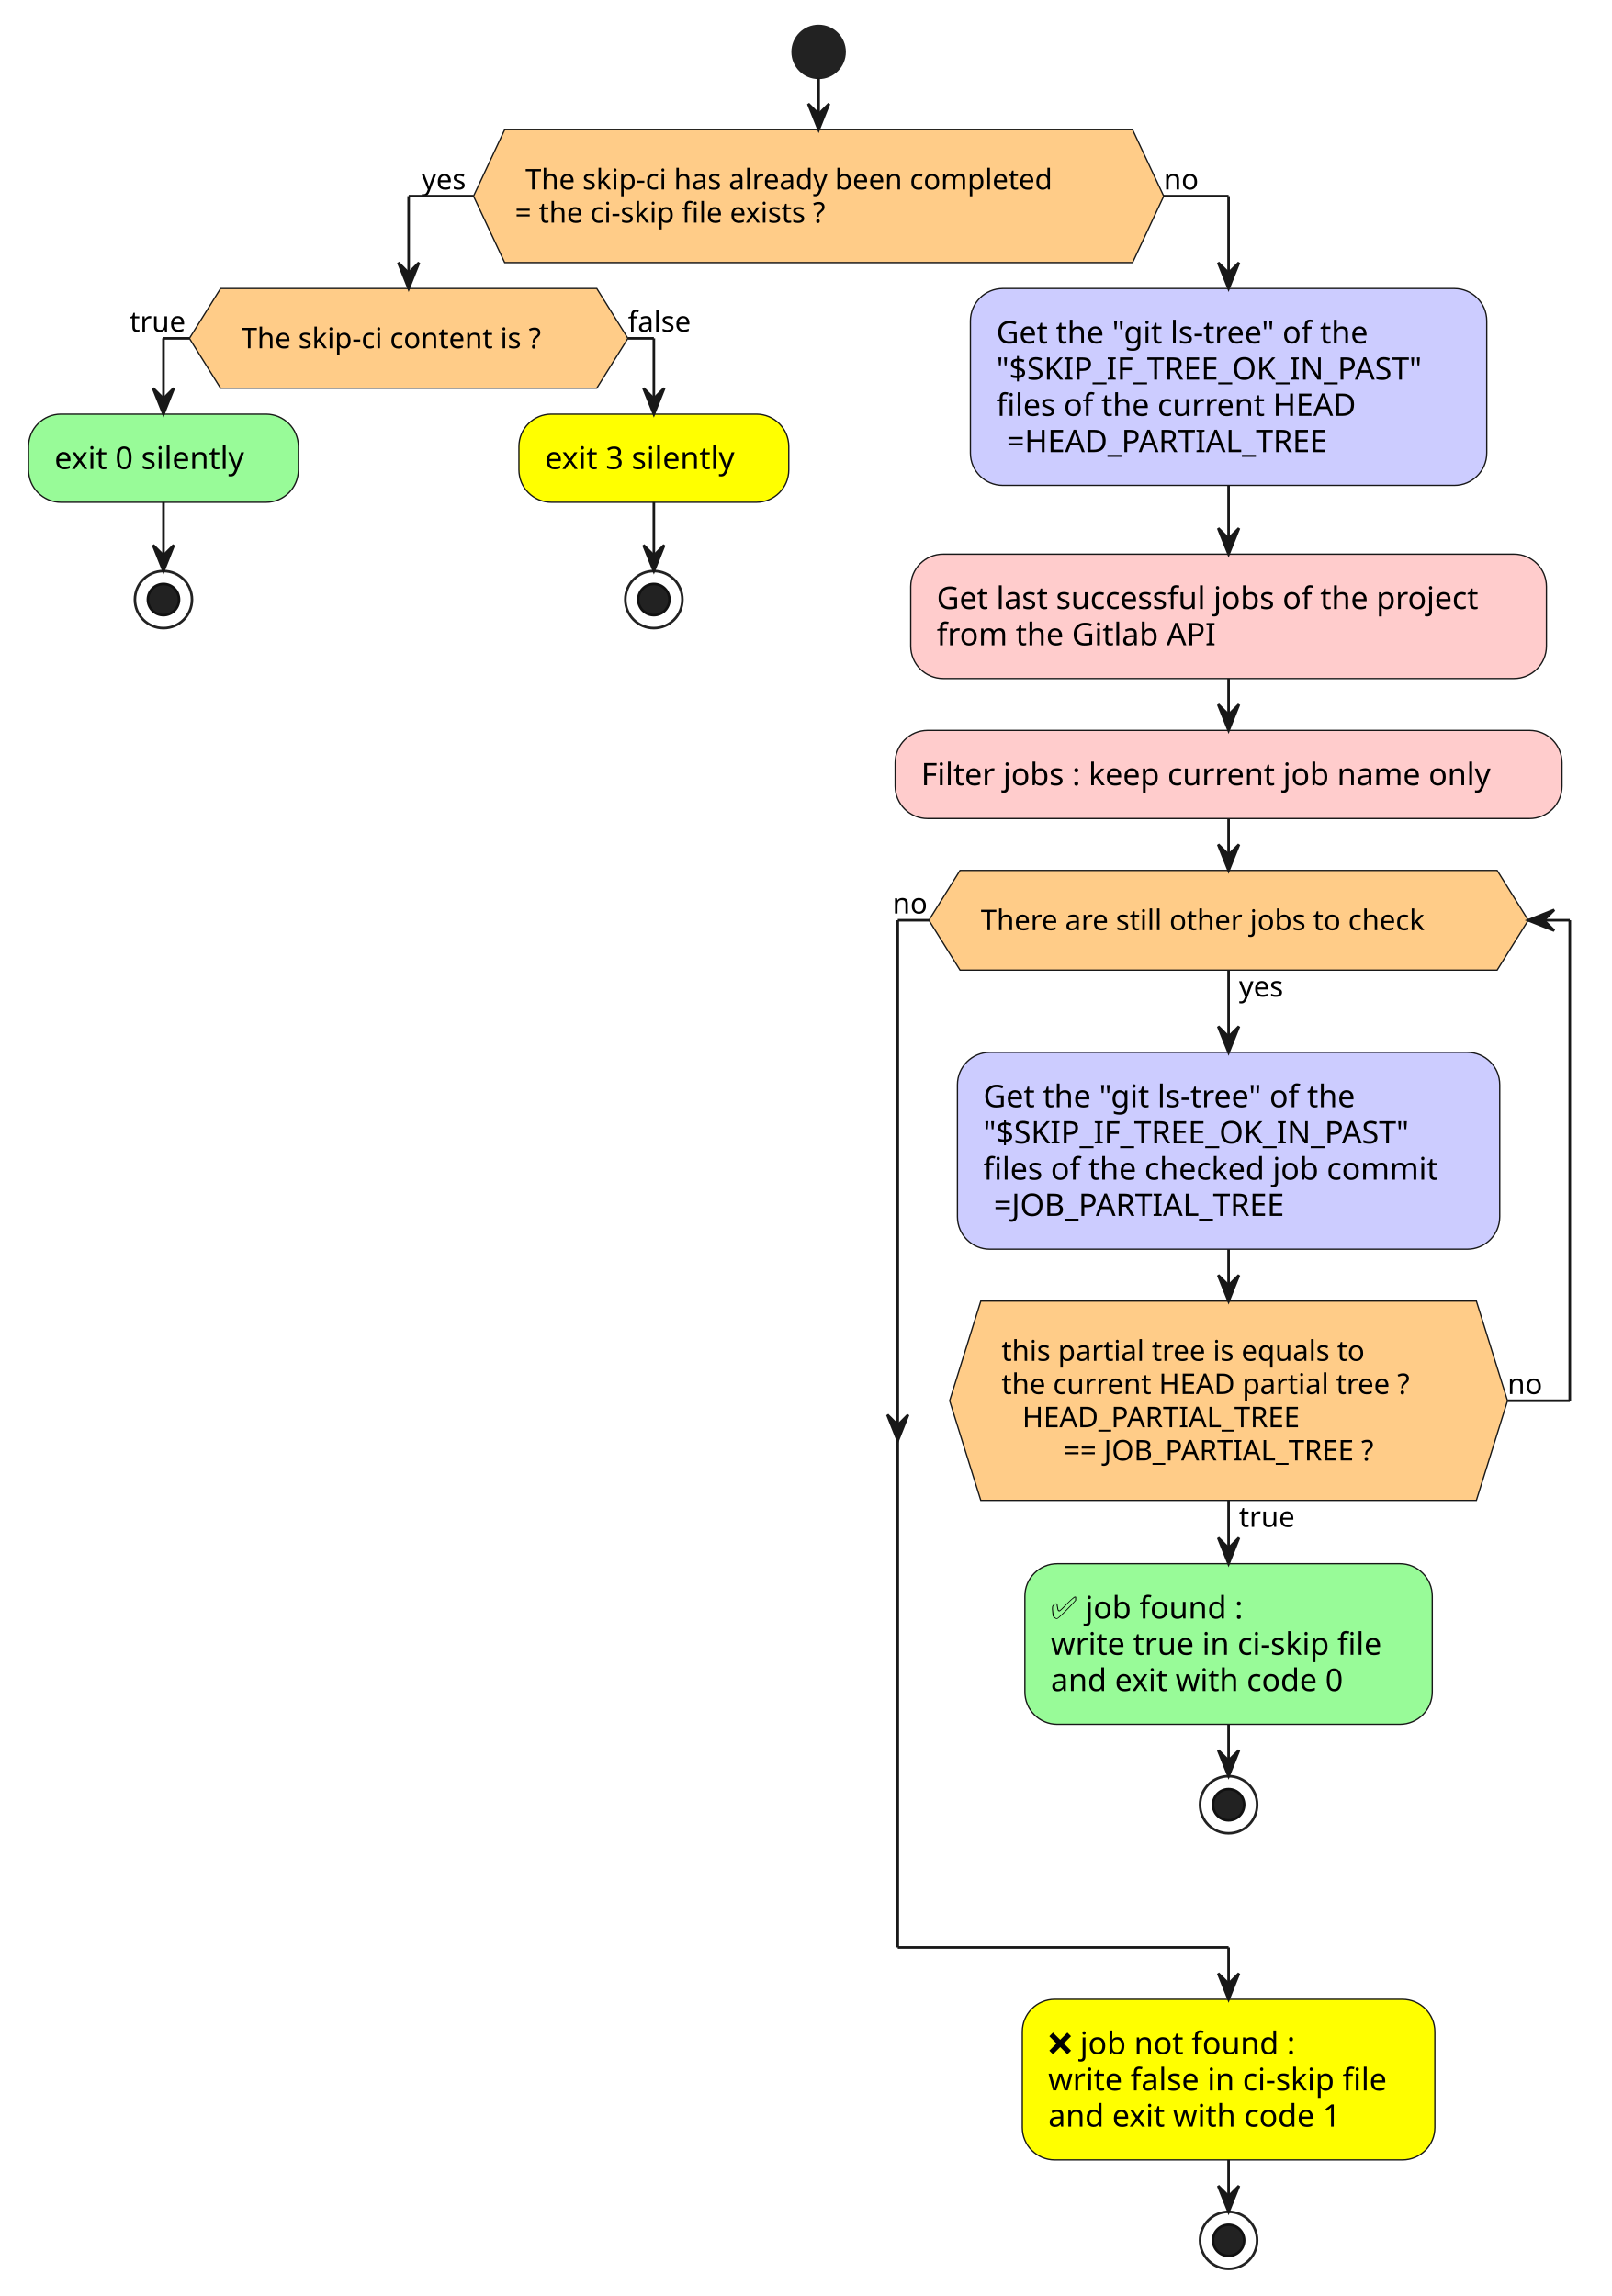
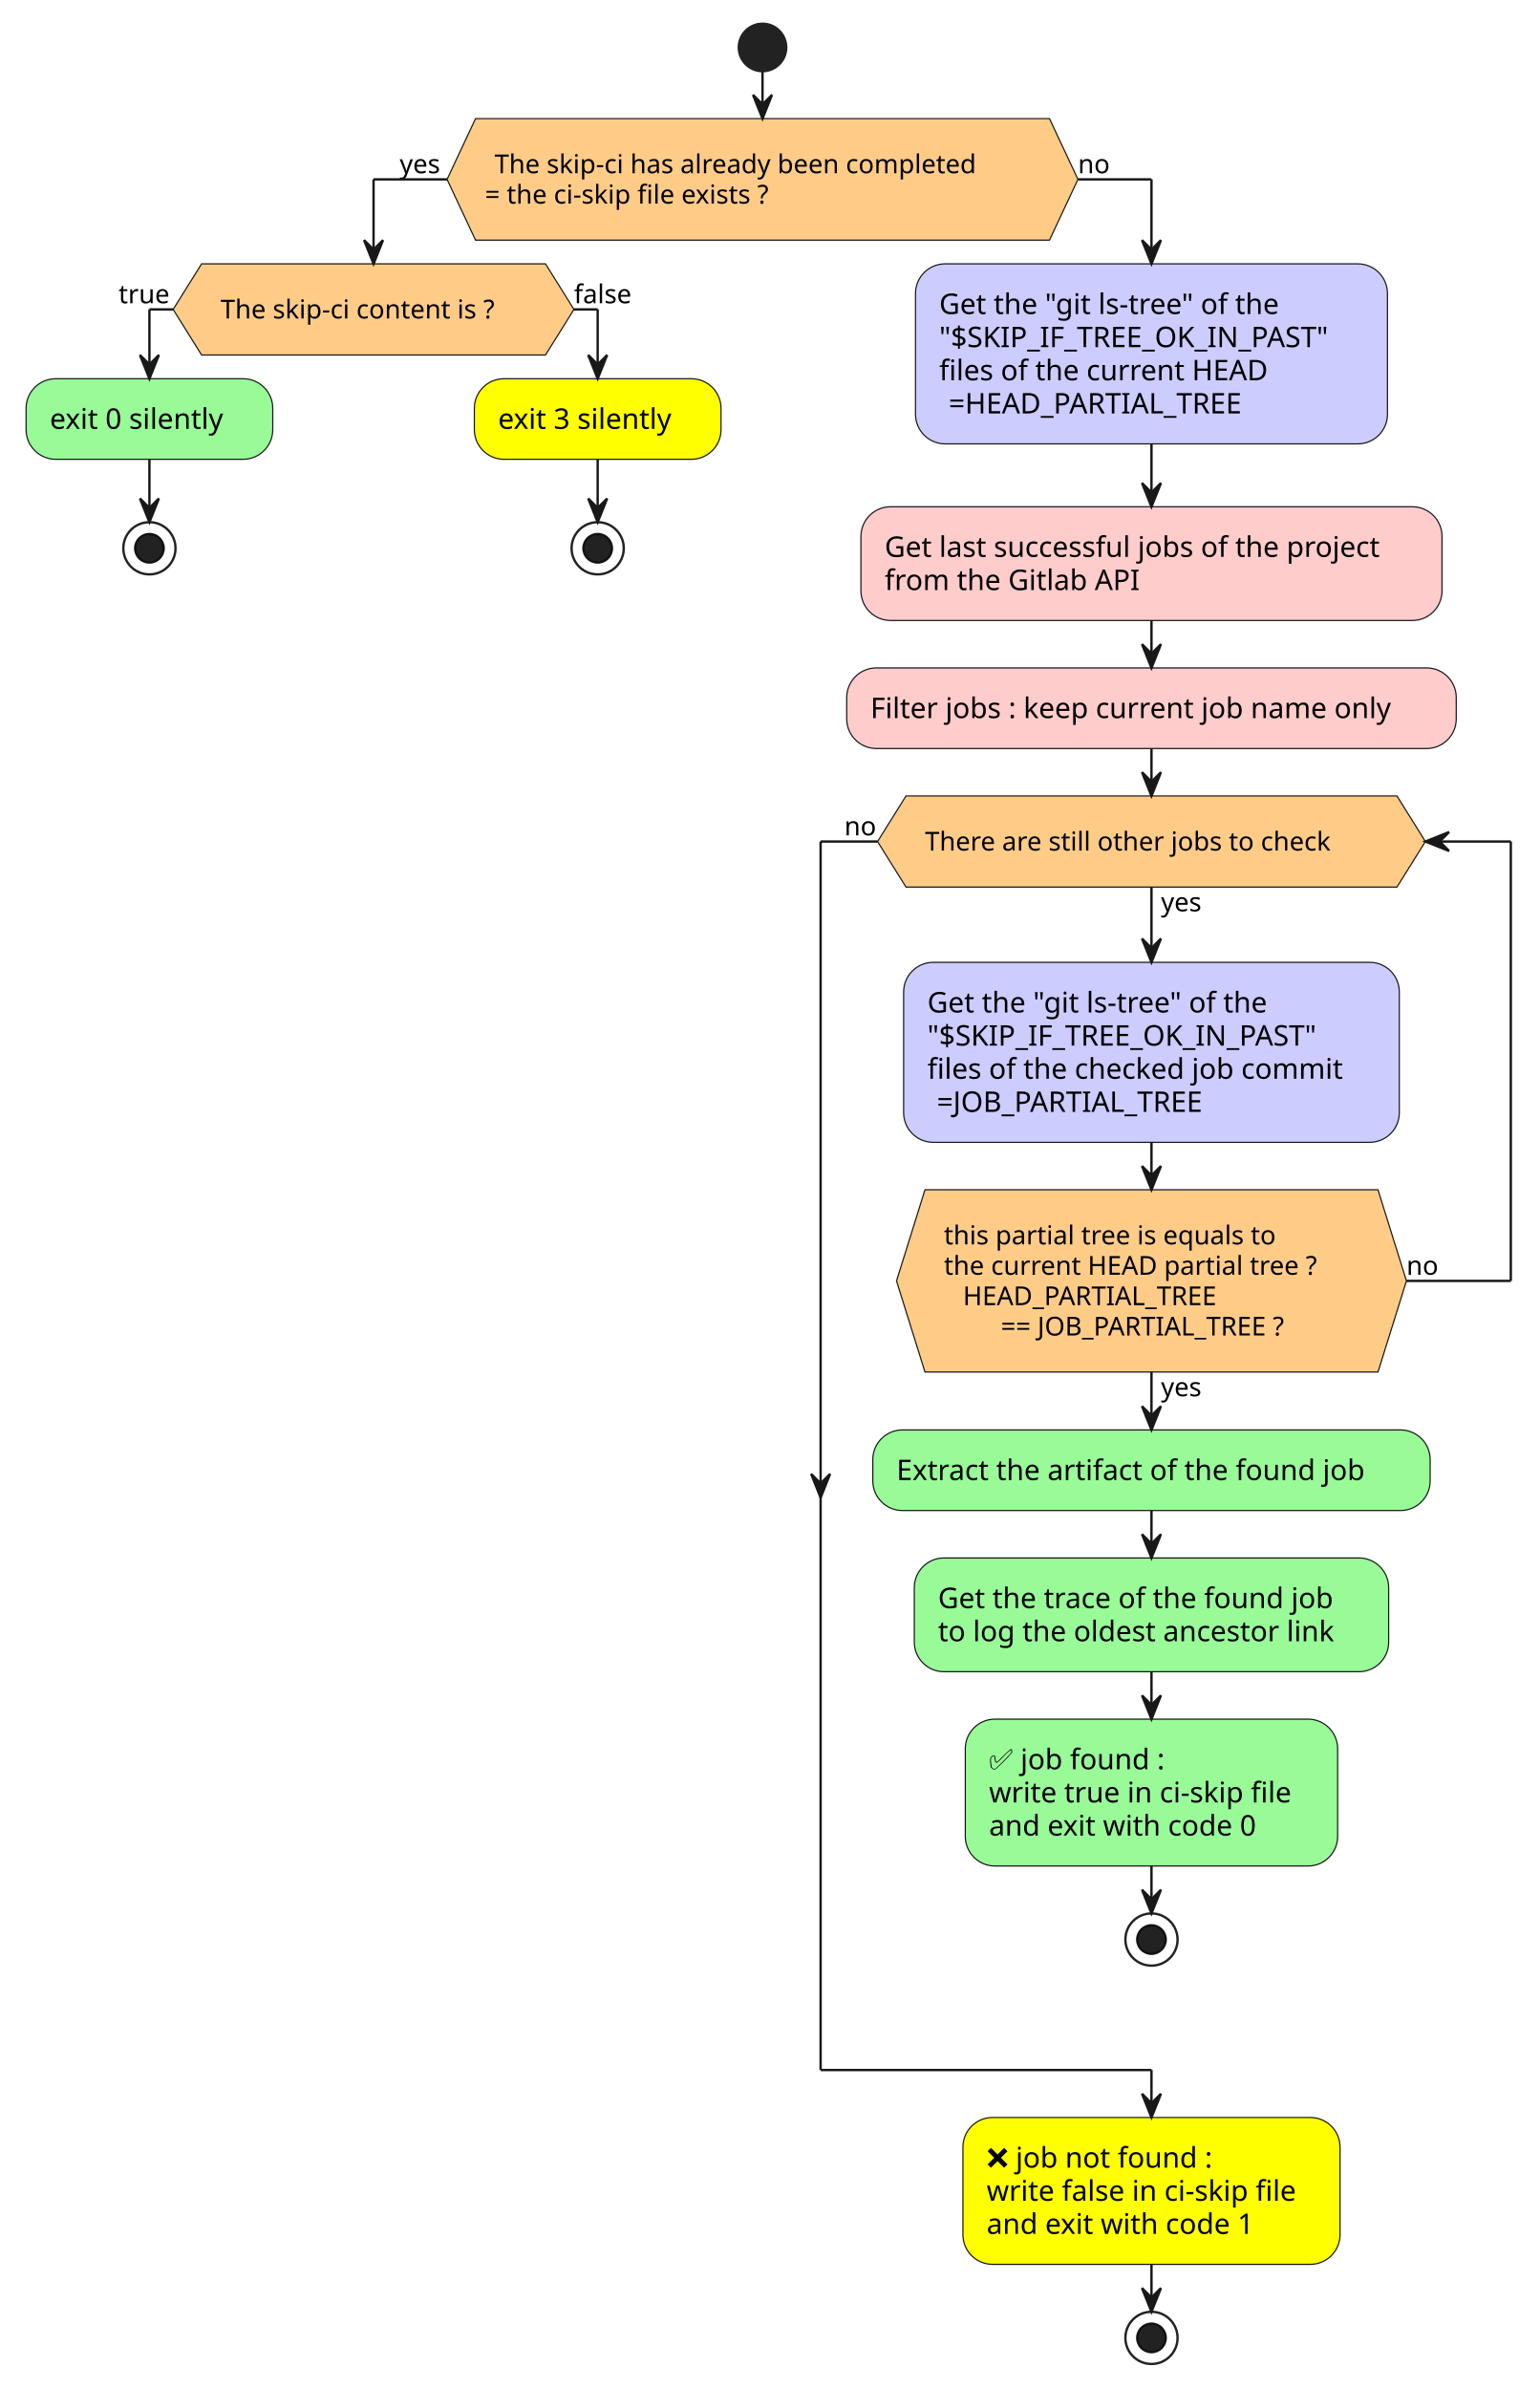
- <svg xmlns="http://www.w3.org/2000/svg" contentStyleType="text/css" height="885px" preserveAspectRatio="none" style="width:621px;height:885px;background:#FFFFFF;" version="1.1" viewBox="0 0 621 885" width="621px" zoomAndPan="magnify">
+ <svg xmlns="http://www.w3.org/2000/svg" contentStyleType="text/css" height="1007px" preserveAspectRatio="none" style="width:649px;height:1007px;background:#FFFFFF;" version="1.1" viewBox="0 0 649 1007" width="649px" zoomAndPan="magnify">
  <defs />
  <g>
-     <ellipse cx="315.5" cy="20" fill="#222222" rx="10" ry="10" style="stroke:#222222;stroke-width:1.0;" />
-     <polygon fill="#FFCC88" points="194.5,50,436.5,50,448.5,75.609,436.5,101.219,194.5,101.219,182.5,75.609,194.5,50" style="stroke:#181818;stroke-width:0.5;" />
-     <text fill="#000000" font-family="sans-serif" font-size="11" lengthAdjust="spacing" textLength="4" x="194.5" y="60.21"> </text>
-     <text fill="#000000" font-family="sans-serif" font-size="11" lengthAdjust="spacing" textLength="226" x="202.5" y="73.015">The skip-ci has already been completed</text>
-     <text fill="#000000" font-family="sans-serif" font-size="11" lengthAdjust="spacing" textLength="138" x="198.5" y="85.82">= the ci-skip file exists ?</text>
-     <text fill="#000000" font-family="sans-serif" font-size="11" lengthAdjust="spacing" textLength="4" x="194.5" y="98.624"> </text>
-     <text fill="#000000" font-family="sans-serif" font-size="11" lengthAdjust="spacing" textLength="20" x="162.5" y="73.015">yes</text>
-     <text fill="#000000" font-family="sans-serif" font-size="11" lengthAdjust="spacing" textLength="14" x="448.5" y="73.015">no</text>
+     <ellipse cx="321.5" cy="20" fill="#222222" rx="10" ry="10" style="stroke:#222222;stroke-width:1.0;" />
+     <polygon fill="#FFCC88" points="200.5,50,442.5,50,454.5,75.609,442.5,101.219,200.5,101.219,188.5,75.609,200.5,50" style="stroke:#181818;stroke-width:0.5;" />
+     <text fill="#000000" font-family="sans-serif" font-size="11" lengthAdjust="spacing" textLength="4" x="200.5" y="60.21"> </text>
+     <text fill="#000000" font-family="sans-serif" font-size="11" lengthAdjust="spacing" textLength="226" x="208.5" y="73.015">The skip-ci has already been completed</text>
+     <text fill="#000000" font-family="sans-serif" font-size="11" lengthAdjust="spacing" textLength="138" x="204.5" y="85.82">= the ci-skip file exists ?</text>
+     <text fill="#000000" font-family="sans-serif" font-size="11" lengthAdjust="spacing" textLength="4" x="200.5" y="98.624"> </text>
+     <text fill="#000000" font-family="sans-serif" font-size="11" lengthAdjust="spacing" textLength="20" x="168.5" y="73.015">yes</text>
+     <text fill="#000000" font-family="sans-serif" font-size="11" lengthAdjust="spacing" textLength="14" x="454.5" y="73.015">no</text>
    <polygon fill="#FFCC88" points="85,111.219,230,111.219,242,130.426,230,149.633,85,149.633,73,130.426,85,111.219" style="stroke:#181818;stroke-width:0.5;" />
    <text fill="#000000" font-family="sans-serif" font-size="11" lengthAdjust="spacing" textLength="4" x="85" y="121.429"> </text>
    <text fill="#000000" font-family="sans-serif" font-size="11" lengthAdjust="spacing" textLength="129" x="93" y="134.234">The skip-ci content is ?</text>
    <text fill="#000000" font-family="sans-serif" font-size="11" lengthAdjust="spacing" textLength="4" x="85" y="147.039"> </text>
    <text fill="#000000" font-family="sans-serif" font-size="11" lengthAdjust="spacing" textLength="23" x="50" y="127.832">true</text>
    <text fill="#000000" font-family="sans-serif" font-size="11" lengthAdjust="spacing" textLength="27" x="242" y="127.832">false</text>
    <rect fill="#98FB98" height="33.969" rx="12.5" ry="12.5" style="stroke:#181818;stroke-width:0.5;" width="104" x="11" y="159.633" />
    <text fill="#000000" font-family="sans-serif" font-size="12" lengthAdjust="spacing" textLength="80" x="21" y="180.772">exit 0 silently</text>
    <ellipse cx="63" cy="231.109" fill="none" rx="11" ry="11" style="stroke:#222222;stroke-width:1.0;" />
    <ellipse cx="63" cy="231.109" fill="#222222" rx="6" ry="6" style="stroke:#111111;stroke-width:1.0;" />
    <rect fill="#FFFF00" height="33.969" rx="12.5" ry="12.5" style="stroke:#181818;stroke-width:0.5;" width="104" x="200" y="159.633" />
    <text fill="#000000" font-family="sans-serif" font-size="12" lengthAdjust="spacing" textLength="80" x="210" y="180.772">exit 3 silently</text>
    <ellipse cx="252" cy="231.109" fill="none" rx="11" ry="11" style="stroke:#222222;stroke-width:1.0;" />
    <ellipse cx="252" cy="231.109" fill="#222222" rx="6" ry="6" style="stroke:#111111;stroke-width:1.0;" />
-     <rect fill="#CCCCFF" height="75.875" rx="12.5" ry="12.5" style="stroke:#181818;stroke-width:0.5;" width="199" x="374" y="111.219" />
-     <text fill="#000000" font-family="sans-serif" font-size="12" lengthAdjust="spacing" textLength="157" x="384" y="132.357">Get the "git ls-tree" of the</text>
-     <text fill="#000000" font-family="sans-serif" font-size="12" lengthAdjust="spacing" textLength="179" x="384" y="146.326">"$SKIP_IF_TREE_OK_IN_PAST"</text>
-     <text fill="#000000" font-family="sans-serif" font-size="12" lengthAdjust="spacing" textLength="149" x="384" y="160.295">files of the current HEAD</text>
-     <text fill="#000000" font-family="sans-serif" font-size="12" lengthAdjust="spacing" textLength="136" x="388" y="174.264">=HEAD_PARTIAL_TREE</text>
-     <rect fill="#FFCCCC" height="47.938" rx="12.5" ry="12.5" style="stroke:#181818;stroke-width:0.5;" width="245" x="351" y="213.602" />
-     <text fill="#000000" font-family="sans-serif" font-size="12" lengthAdjust="spacing" textLength="225" x="361" y="234.74">Get last successful jobs of the project</text>
-     <text fill="#000000" font-family="sans-serif" font-size="12" lengthAdjust="spacing" textLength="114" x="361" y="248.709">from the Gitlab API</text>
-     <rect fill="#FFCCCC" height="33.969" rx="12.5" ry="12.5" style="stroke:#181818;stroke-width:0.5;" width="257" x="345" y="281.539" />
-     <text fill="#000000" font-family="sans-serif" font-size="12" lengthAdjust="spacing" textLength="237" x="355" y="302.678">Filter jobs : keep current job name only</text>
-     <rect fill="#CCCCFF" height="75.875" rx="12.5" ry="12.5" style="stroke:#181818;stroke-width:0.5;" width="209" x="369" y="405.632" />
-     <text fill="#000000" font-family="sans-serif" font-size="12" lengthAdjust="spacing" textLength="157" x="379" y="426.771">Get the "git ls-tree" of the</text>
-     <text fill="#000000" font-family="sans-serif" font-size="12" lengthAdjust="spacing" textLength="179" x="379" y="440.74">"$SKIP_IF_TREE_OK_IN_PAST"</text>
-     <text fill="#000000" font-family="sans-serif" font-size="12" lengthAdjust="spacing" textLength="189" x="379" y="454.709">files of the checked job commit</text>
-     <text fill="#000000" font-family="sans-serif" font-size="12" lengthAdjust="spacing" textLength="123" x="383" y="468.677">=JOB_PARTIAL_TREE</text>
-     <rect fill="#98FB98" height="61.906" rx="12.5" ry="12.5" style="stroke:#181818;stroke-width:0.5;" width="157" x="395" y="602.738" />
-     <text fill="#000000" font-family="sans-serif" font-size="12" lengthAdjust="spacing" textLength="79" x="405" y="623.876">✅ job found :</text>
-     <text fill="#000000" font-family="sans-serif" font-size="12" lengthAdjust="spacing" textLength="137" x="405" y="637.845">write true in ci-skip file</text>
-     <text fill="#000000" font-family="sans-serif" font-size="12" lengthAdjust="spacing" textLength="124" x="405" y="651.814">and exit with code 0</text>
-     <ellipse cx="473.5" cy="695.644" fill="none" rx="11" ry="11" style="stroke:#222222;stroke-width:1.0;" />
-     <ellipse cx="473.5" cy="695.644" fill="#222222" rx="6" ry="6" style="stroke:#111111;stroke-width:1.0;" />
-     <polygon fill="#FFCC88" points="378,501.507,569,501.507,581,539.921,569,578.335,378,578.335,366,539.921,378,501.507" style="stroke:#181818;stroke-width:0.5;" />
-     <text fill="#000000" font-family="sans-serif" font-size="11" lengthAdjust="spacing" textLength="23" x="477.5" y="588.546">true</text>
-     <text fill="#000000" font-family="sans-serif" font-size="11" lengthAdjust="spacing" textLength="4" x="378" y="511.718"> </text>
-     <text fill="#000000" font-family="sans-serif" font-size="11" lengthAdjust="spacing" textLength="156" x="386" y="524.523">this partial tree is equals to</text>
-     <text fill="#000000" font-family="sans-serif" font-size="11" lengthAdjust="spacing" textLength="175" x="386" y="537.327">the current HEAD partial tree ?</text>
-     <text fill="#000000" font-family="sans-serif" font-size="11" lengthAdjust="spacing" textLength="119" x="394" y="550.132">HEAD_PARTIAL_TREE</text>
-     <text fill="#000000" font-family="sans-serif" font-size="11" lengthAdjust="spacing" textLength="140" x="410" y="562.937">== JOB_PARTIAL_TREE ?</text>
-     <text fill="#000000" font-family="sans-serif" font-size="11" lengthAdjust="spacing" textLength="4" x="378" y="575.741"> </text>
-     <text fill="#000000" font-family="sans-serif" font-size="11" lengthAdjust="spacing" textLength="14" x="581" y="537.327">no</text>
-     <polygon fill="#FFCC88" points="370,335.508,577,335.508,589,354.715,577,373.922,370,373.922,358,354.715,370,335.508" style="stroke:#181818;stroke-width:0.5;" />
-     <text fill="#000000" font-family="sans-serif" font-size="11" lengthAdjust="spacing" textLength="20" x="477.5" y="384.132">yes</text>
-     <text fill="#000000" font-family="sans-serif" font-size="11" lengthAdjust="spacing" textLength="4" x="370" y="345.718"> </text>
-     <text fill="#000000" font-family="sans-serif" font-size="11" lengthAdjust="spacing" textLength="191" x="378" y="358.523">There are still other jobs to check</text>
-     <text fill="#000000" font-family="sans-serif" font-size="11" lengthAdjust="spacing" textLength="4" x="370" y="371.328"> </text>
-     <text fill="#000000" font-family="sans-serif" font-size="11" lengthAdjust="spacing" textLength="14" x="344" y="352.121">no</text>
-     <rect fill="#FFFF00" height="61.906" rx="12.5" ry="12.5" style="stroke:#181818;stroke-width:0.5;" width="159" x="394" y="770.644" />
-     <text fill="#000000" font-family="sans-serif" font-size="12" lengthAdjust="spacing" textLength="102" x="404" y="791.783">❌ job not found :</text>
-     <text fill="#000000" font-family="sans-serif" font-size="12" lengthAdjust="spacing" textLength="139" x="404" y="805.751">write false in ci-skip file</text>
-     <text fill="#000000" font-family="sans-serif" font-size="12" lengthAdjust="spacing" textLength="124" x="404" y="819.72">and exit with code 1</text>
-     <ellipse cx="473.5" cy="863.55" fill="none" rx="11" ry="11" style="stroke:#222222;stroke-width:1.0;" />
-     <ellipse cx="473.5" cy="863.55" fill="#222222" rx="6" ry="6" style="stroke:#111111;stroke-width:1.0;" />
+     <rect fill="#CCCCFF" height="75.875" rx="12.5" ry="12.5" style="stroke:#181818;stroke-width:0.5;" width="199" x="386" y="111.219" />
+     <text fill="#000000" font-family="sans-serif" font-size="12" lengthAdjust="spacing" textLength="157" x="396" y="132.357">Get the "git ls-tree" of the</text>
+     <text fill="#000000" font-family="sans-serif" font-size="12" lengthAdjust="spacing" textLength="179" x="396" y="146.326">"$SKIP_IF_TREE_OK_IN_PAST"</text>
+     <text fill="#000000" font-family="sans-serif" font-size="12" lengthAdjust="spacing" textLength="149" x="396" y="160.295">files of the current HEAD</text>
+     <text fill="#000000" font-family="sans-serif" font-size="12" lengthAdjust="spacing" textLength="136" x="400" y="174.264">=HEAD_PARTIAL_TREE</text>
+     <rect fill="#FFCCCC" height="47.938" rx="12.5" ry="12.5" style="stroke:#181818;stroke-width:0.5;" width="245" x="363" y="213.602" />
+     <text fill="#000000" font-family="sans-serif" font-size="12" lengthAdjust="spacing" textLength="225" x="373" y="234.74">Get last successful jobs of the project</text>
+     <text fill="#000000" font-family="sans-serif" font-size="12" lengthAdjust="spacing" textLength="114" x="373" y="248.709">from the Gitlab API</text>
+     <rect fill="#FFCCCC" height="33.969" rx="12.5" ry="12.5" style="stroke:#181818;stroke-width:0.5;" width="257" x="357" y="281.539" />
+     <text fill="#000000" font-family="sans-serif" font-size="12" lengthAdjust="spacing" textLength="237" x="367" y="302.678">Filter jobs : keep current job name only</text>
+     <rect fill="#CCCCFF" height="75.875" rx="12.5" ry="12.5" style="stroke:#181818;stroke-width:0.5;" width="209" x="381" y="405.632" />
+     <text fill="#000000" font-family="sans-serif" font-size="12" lengthAdjust="spacing" textLength="157" x="391" y="426.771">Get the "git ls-tree" of the</text>
+     <text fill="#000000" font-family="sans-serif" font-size="12" lengthAdjust="spacing" textLength="179" x="391" y="440.74">"$SKIP_IF_TREE_OK_IN_PAST"</text>
+     <text fill="#000000" font-family="sans-serif" font-size="12" lengthAdjust="spacing" textLength="189" x="391" y="454.709">files of the checked job commit</text>
+     <text fill="#000000" font-family="sans-serif" font-size="12" lengthAdjust="spacing" textLength="123" x="395" y="468.677">=JOB_PARTIAL_TREE</text>
+     <rect fill="#98FB98" height="33.969" rx="12.5" ry="12.5" style="stroke:#181818;stroke-width:0.5;" width="235" x="368" y="602.738" />
+     <text fill="#000000" font-family="sans-serif" font-size="12" lengthAdjust="spacing" textLength="215" x="378" y="623.876">Extract the artifact of the found job</text>
+     <rect fill="#98FB98" height="47.938" rx="12.5" ry="12.5" style="stroke:#181818;stroke-width:0.5;" width="200" x="385.5" y="656.707" />
+     <text fill="#000000" font-family="sans-serif" font-size="12" lengthAdjust="spacing" textLength="180" x="395.5" y="677.845">Get the trace of the found job</text>
+     <text fill="#000000" font-family="sans-serif" font-size="12" lengthAdjust="spacing" textLength="179" x="395.5" y="691.814">to log the oldest ancestor link</text>
+     <rect fill="#98FB98" height="61.906" rx="12.5" ry="12.5" style="stroke:#181818;stroke-width:0.5;" width="157" x="407" y="724.644" />
+     <text fill="#000000" font-family="sans-serif" font-size="12" lengthAdjust="spacing" textLength="79" x="417" y="745.783">✅ job found :</text>
+     <text fill="#000000" font-family="sans-serif" font-size="12" lengthAdjust="spacing" textLength="137" x="417" y="759.751">write true in ci-skip file</text>
+     <text fill="#000000" font-family="sans-serif" font-size="12" lengthAdjust="spacing" textLength="124" x="417" y="773.72">and exit with code 0</text>
+     <ellipse cx="485.5" cy="817.55" fill="none" rx="11" ry="11" style="stroke:#222222;stroke-width:1.0;" />
+     <ellipse cx="485.5" cy="817.55" fill="#222222" rx="6" ry="6" style="stroke:#111111;stroke-width:1.0;" />
+     <polygon fill="#FFCC88" points="390,501.507,581,501.507,593,539.921,581,578.335,390,578.335,378,539.921,390,501.507" style="stroke:#181818;stroke-width:0.5;" />
+     <text fill="#000000" font-family="sans-serif" font-size="11" lengthAdjust="spacing" textLength="20" x="489.5" y="588.546">yes</text>
+     <text fill="#000000" font-family="sans-serif" font-size="11" lengthAdjust="spacing" textLength="4" x="390" y="511.718"> </text>
+     <text fill="#000000" font-family="sans-serif" font-size="11" lengthAdjust="spacing" textLength="156" x="398" y="524.523">this partial tree is equals to</text>
+     <text fill="#000000" font-family="sans-serif" font-size="11" lengthAdjust="spacing" textLength="175" x="398" y="537.327">the current HEAD partial tree ?</text>
+     <text fill="#000000" font-family="sans-serif" font-size="11" lengthAdjust="spacing" textLength="119" x="406" y="550.132">HEAD_PARTIAL_TREE</text>
+     <text fill="#000000" font-family="sans-serif" font-size="11" lengthAdjust="spacing" textLength="140" x="422" y="562.937">== JOB_PARTIAL_TREE ?</text>
+     <text fill="#000000" font-family="sans-serif" font-size="11" lengthAdjust="spacing" textLength="4" x="390" y="575.741"> </text>
+     <text fill="#000000" font-family="sans-serif" font-size="11" lengthAdjust="spacing" textLength="14" x="593" y="537.327">no</text>
+     <polygon fill="#FFCC88" points="382,335.508,589,335.508,601,354.715,589,373.922,382,373.922,370,354.715,382,335.508" style="stroke:#181818;stroke-width:0.5;" />
+     <text fill="#000000" font-family="sans-serif" font-size="11" lengthAdjust="spacing" textLength="20" x="489.5" y="384.132">yes</text>
+     <text fill="#000000" font-family="sans-serif" font-size="11" lengthAdjust="spacing" textLength="4" x="382" y="345.718"> </text>
+     <text fill="#000000" font-family="sans-serif" font-size="11" lengthAdjust="spacing" textLength="191" x="390" y="358.523">There are still other jobs to check</text>
+     <text fill="#000000" font-family="sans-serif" font-size="11" lengthAdjust="spacing" textLength="4" x="382" y="371.328"> </text>
+     <text fill="#000000" font-family="sans-serif" font-size="11" lengthAdjust="spacing" textLength="14" x="356" y="352.121">no</text>
+     <rect fill="#FFFF00" height="61.906" rx="12.5" ry="12.5" style="stroke:#181818;stroke-width:0.5;" width="159" x="406" y="892.55" />
+     <text fill="#000000" font-family="sans-serif" font-size="12" lengthAdjust="spacing" textLength="102" x="416" y="913.689">❌ job not found :</text>
+     <text fill="#000000" font-family="sans-serif" font-size="12" lengthAdjust="spacing" textLength="139" x="416" y="927.658">write false in ci-skip file</text>
+     <text fill="#000000" font-family="sans-serif" font-size="12" lengthAdjust="spacing" textLength="124" x="416" y="941.626">and exit with code 1</text>
+     <ellipse cx="485.5" cy="985.457" fill="none" rx="11" ry="11" style="stroke:#222222;stroke-width:1.0;" />
+     <ellipse cx="485.5" cy="985.457" fill="#222222" rx="6" ry="6" style="stroke:#111111;stroke-width:1.0;" />
    <line style="stroke:#181818;stroke-width:1.0;" x1="63" x2="63" y1="193.602" y2="220.109" />
    <polygon fill="#181818" points="59,210.109,63,220.109,67,210.109,63,214.109" style="stroke:#181818;stroke-width:1.0;" />
    <line style="stroke:#181818;stroke-width:1.0;" x1="252" x2="252" y1="193.602" y2="220.109" />
    <polygon fill="#181818" points="248,210.109,252,220.109,256,210.109,252,214.109" style="stroke:#181818;stroke-width:1.0;" />
    <line style="stroke:#181818;stroke-width:1.0;" x1="73" x2="63" y1="130.426" y2="130.426" />
    <line style="stroke:#181818;stroke-width:1.0;" x1="63" x2="63" y1="130.426" y2="159.633" />
    <polygon fill="#181818" points="59,149.633,63,159.633,67,149.633,63,153.633" style="stroke:#181818;stroke-width:1.0;" />
    <line style="stroke:#181818;stroke-width:1.0;" x1="242" x2="252" y1="130.426" y2="130.426" />
    <line style="stroke:#181818;stroke-width:1.0;" x1="252" x2="252" y1="130.426" y2="159.633" />
    <polygon fill="#181818" points="248,149.633,252,159.633,256,149.633,252,153.633" style="stroke:#181818;stroke-width:1.0;" />
-     <line style="stroke:#181818;stroke-width:1.0;" x1="473.5" x2="473.5" y1="187.094" y2="213.602" />
-     <polygon fill="#181818" points="469.5,203.602,473.5,213.602,477.5,203.602,473.5,207.602" style="stroke:#181818;stroke-width:1.0;" />
-     <line style="stroke:#181818;stroke-width:1.0;" x1="473.5" x2="473.5" y1="261.539" y2="281.539" />
-     <polygon fill="#181818" points="469.5,271.539,473.5,281.539,477.5,271.539,473.5,275.539" style="stroke:#181818;stroke-width:1.0;" />
-     <line style="stroke:#181818;stroke-width:1.0;" x1="473.5" x2="473.5" y1="664.644" y2="684.644" />
-     <polygon fill="#181818" points="469.5,674.644,473.5,684.644,477.5,674.644,473.5,678.644" style="stroke:#181818;stroke-width:1.0;" />
-     <line style="stroke:#181818;stroke-width:1.0;" x1="473.5" x2="473.5" y1="578.335" y2="602.738" />
-     <polygon fill="#181818" points="469.5,592.738,473.5,602.738,477.5,592.738,473.5,596.738" style="stroke:#181818;stroke-width:1.0;" />
-     <line style="stroke:#181818;stroke-width:1.0;" x1="581" x2="605" y1="539.921" y2="539.921" />
-     <line style="stroke:#181818;stroke-width:1.0;" x1="605" x2="605" y1="354.715" y2="539.921" />
-     <line style="stroke:#181818;stroke-width:1.0;" x1="605" x2="589" y1="354.715" y2="354.715" />
-     <polygon fill="#181818" points="599,350.715,589,354.715,599,358.715,595,354.715" style="stroke:#181818;stroke-width:1.0;" />
-     <line style="stroke:#181818;stroke-width:1.0;" x1="473.5" x2="473.5" y1="481.507" y2="501.507" />
-     <polygon fill="#181818" points="469.5,491.507,473.5,501.507,477.5,491.507,473.5,495.507" style="stroke:#181818;stroke-width:1.0;" />
-     <line style="stroke:#181818;stroke-width:1.0;" x1="473.5" x2="473.5" y1="373.922" y2="405.632" />
-     <polygon fill="#181818" points="469.5,395.632,473.5,405.632,477.5,395.632,473.5,399.632" style="stroke:#181818;stroke-width:1.0;" />
-     <line style="stroke:#181818;stroke-width:1.0;" x1="358" x2="346" y1="354.715" y2="354.715" />
-     <polygon fill="#181818" points="342,545.333,346,555.333,350,545.333,346,549.333" style="stroke:#181818;stroke-width:1.0;" />
-     <line style="stroke:#181818;stroke-width:1.0;" x1="346" x2="346" y1="354.715" y2="750.644" />
-     <line style="stroke:#181818;stroke-width:1.0;" x1="346" x2="473.5" y1="750.644" y2="750.644" />
-     <line style="stroke:#181818;stroke-width:1.0;" x1="473.5" x2="473.5" y1="750.644" y2="770.644" />
-     <polygon fill="#181818" points="469.5,760.644,473.5,770.644,477.5,760.644,473.5,764.644" style="stroke:#181818;stroke-width:1.0;" />
-     <line style="stroke:#181818;stroke-width:1.0;" x1="473.5" x2="473.5" y1="315.508" y2="335.508" />
-     <polygon fill="#181818" points="469.5,325.508,473.5,335.508,477.5,325.508,473.5,329.508" style="stroke:#181818;stroke-width:1.0;" />
-     <line style="stroke:#181818;stroke-width:1.0;" x1="473.5" x2="473.5" y1="832.55" y2="852.55" />
-     <polygon fill="#181818" points="469.5,842.55,473.5,852.55,477.5,842.55,473.5,846.55" style="stroke:#181818;stroke-width:1.0;" />
-     <line style="stroke:#181818;stroke-width:1.0;" x1="182.5" x2="157.5" y1="75.609" y2="75.609" />
+     <line style="stroke:#181818;stroke-width:1.0;" x1="485.5" x2="485.5" y1="187.094" y2="213.602" />
+     <polygon fill="#181818" points="481.5,203.602,485.5,213.602,489.5,203.602,485.5,207.602" style="stroke:#181818;stroke-width:1.0;" />
+     <line style="stroke:#181818;stroke-width:1.0;" x1="485.5" x2="485.5" y1="261.539" y2="281.539" />
+     <polygon fill="#181818" points="481.5,271.539,485.5,281.539,489.5,271.539,485.5,275.539" style="stroke:#181818;stroke-width:1.0;" />
+     <line style="stroke:#181818;stroke-width:1.0;" x1="485.5" x2="485.5" y1="636.707" y2="656.707" />
+     <polygon fill="#181818" points="481.5,646.707,485.5,656.707,489.5,646.707,485.5,650.707" style="stroke:#181818;stroke-width:1.0;" />
+     <line style="stroke:#181818;stroke-width:1.0;" x1="485.5" x2="485.5" y1="704.644" y2="724.644" />
+     <polygon fill="#181818" points="481.5,714.644,485.5,724.644,489.5,714.644,485.5,718.644" style="stroke:#181818;stroke-width:1.0;" />
+     <line style="stroke:#181818;stroke-width:1.0;" x1="485.5" x2="485.5" y1="786.55" y2="806.55" />
+     <polygon fill="#181818" points="481.5,796.55,485.5,806.55,489.5,796.55,485.5,800.55" style="stroke:#181818;stroke-width:1.0;" />
+     <line style="stroke:#181818;stroke-width:1.0;" x1="485.5" x2="485.5" y1="578.335" y2="602.738" />
+     <polygon fill="#181818" points="481.5,592.738,485.5,602.738,489.5,592.738,485.5,596.738" style="stroke:#181818;stroke-width:1.0;" />
+     <line style="stroke:#181818;stroke-width:1.0;" x1="593" x2="637" y1="539.921" y2="539.921" />
+     <line style="stroke:#181818;stroke-width:1.0;" x1="637" x2="637" y1="354.715" y2="539.921" />
+     <line style="stroke:#181818;stroke-width:1.0;" x1="637" x2="601" y1="354.715" y2="354.715" />
+     <polygon fill="#181818" points="611,350.715,601,354.715,611,358.715,607,354.715" style="stroke:#181818;stroke-width:1.0;" />
+     <line style="stroke:#181818;stroke-width:1.0;" x1="485.5" x2="485.5" y1="481.507" y2="501.507" />
+     <polygon fill="#181818" points="481.5,491.507,485.5,501.507,489.5,491.507,485.5,495.507" style="stroke:#181818;stroke-width:1.0;" />
+     <line style="stroke:#181818;stroke-width:1.0;" x1="485.5" x2="485.5" y1="373.922" y2="405.632" />
+     <polygon fill="#181818" points="481.5,395.632,485.5,405.632,489.5,395.632,485.5,399.632" style="stroke:#181818;stroke-width:1.0;" />
+     <line style="stroke:#181818;stroke-width:1.0;" x1="370" x2="346" y1="354.715" y2="354.715" />
+     <polygon fill="#181818" points="342,621.287,346,631.287,350,621.287,346,625.287" style="stroke:#181818;stroke-width:1.0;" />
+     <line style="stroke:#181818;stroke-width:1.0;" x1="346" x2="346" y1="354.715" y2="872.55" />
+     <line style="stroke:#181818;stroke-width:1.0;" x1="346" x2="485.5" y1="872.55" y2="872.55" />
+     <line style="stroke:#181818;stroke-width:1.0;" x1="485.5" x2="485.5" y1="872.55" y2="892.55" />
+     <polygon fill="#181818" points="481.5,882.55,485.5,892.55,489.5,882.55,485.5,886.55" style="stroke:#181818;stroke-width:1.0;" />
+     <line style="stroke:#181818;stroke-width:1.0;" x1="485.5" x2="485.5" y1="315.508" y2="335.508" />
+     <polygon fill="#181818" points="481.5,325.508,485.5,335.508,489.5,325.508,485.5,329.508" style="stroke:#181818;stroke-width:1.0;" />
+     <line style="stroke:#181818;stroke-width:1.0;" x1="485.5" x2="485.5" y1="954.457" y2="974.457" />
+     <polygon fill="#181818" points="481.5,964.457,485.5,974.457,489.5,964.457,485.5,968.457" style="stroke:#181818;stroke-width:1.0;" />
+     <line style="stroke:#181818;stroke-width:1.0;" x1="188.5" x2="157.5" y1="75.609" y2="75.609" />
    <line style="stroke:#181818;stroke-width:1.0;" x1="157.5" x2="157.5" y1="75.609" y2="111.219" />
    <polygon fill="#181818" points="153.5,101.219,157.5,111.219,161.5,101.219,157.5,105.219" style="stroke:#181818;stroke-width:1.0;" />
-     <line style="stroke:#181818;stroke-width:1.0;" x1="448.5" x2="473.5" y1="75.609" y2="75.609" />
-     <line style="stroke:#181818;stroke-width:1.0;" x1="473.5" x2="473.5" y1="75.609" y2="111.219" />
-     <polygon fill="#181818" points="469.5,101.219,473.5,111.219,477.5,101.219,473.5,105.219" style="stroke:#181818;stroke-width:1.0;" />
-     <line style="stroke:#181818;stroke-width:1.0;" x1="315.5" x2="315.5" y1="30" y2="50" />
-     <polygon fill="#181818" points="311.5,40,315.5,50,319.5,40,315.5,44" style="stroke:#181818;stroke-width:1.0;" />
+     <line style="stroke:#181818;stroke-width:1.0;" x1="454.5" x2="485.5" y1="75.609" y2="75.609" />
+     <line style="stroke:#181818;stroke-width:1.0;" x1="485.5" x2="485.5" y1="75.609" y2="111.219" />
+     <polygon fill="#181818" points="481.5,101.219,485.5,111.219,489.5,101.219,485.5,105.219" style="stroke:#181818;stroke-width:1.0;" />
+     <line style="stroke:#181818;stroke-width:1.0;" x1="321.5" x2="321.5" y1="30" y2="50" />
+     <polygon fill="#181818" points="317.5,40,321.5,50,325.5,40,321.5,44" style="stroke:#181818;stroke-width:1.0;" />
  </g>
</svg>
